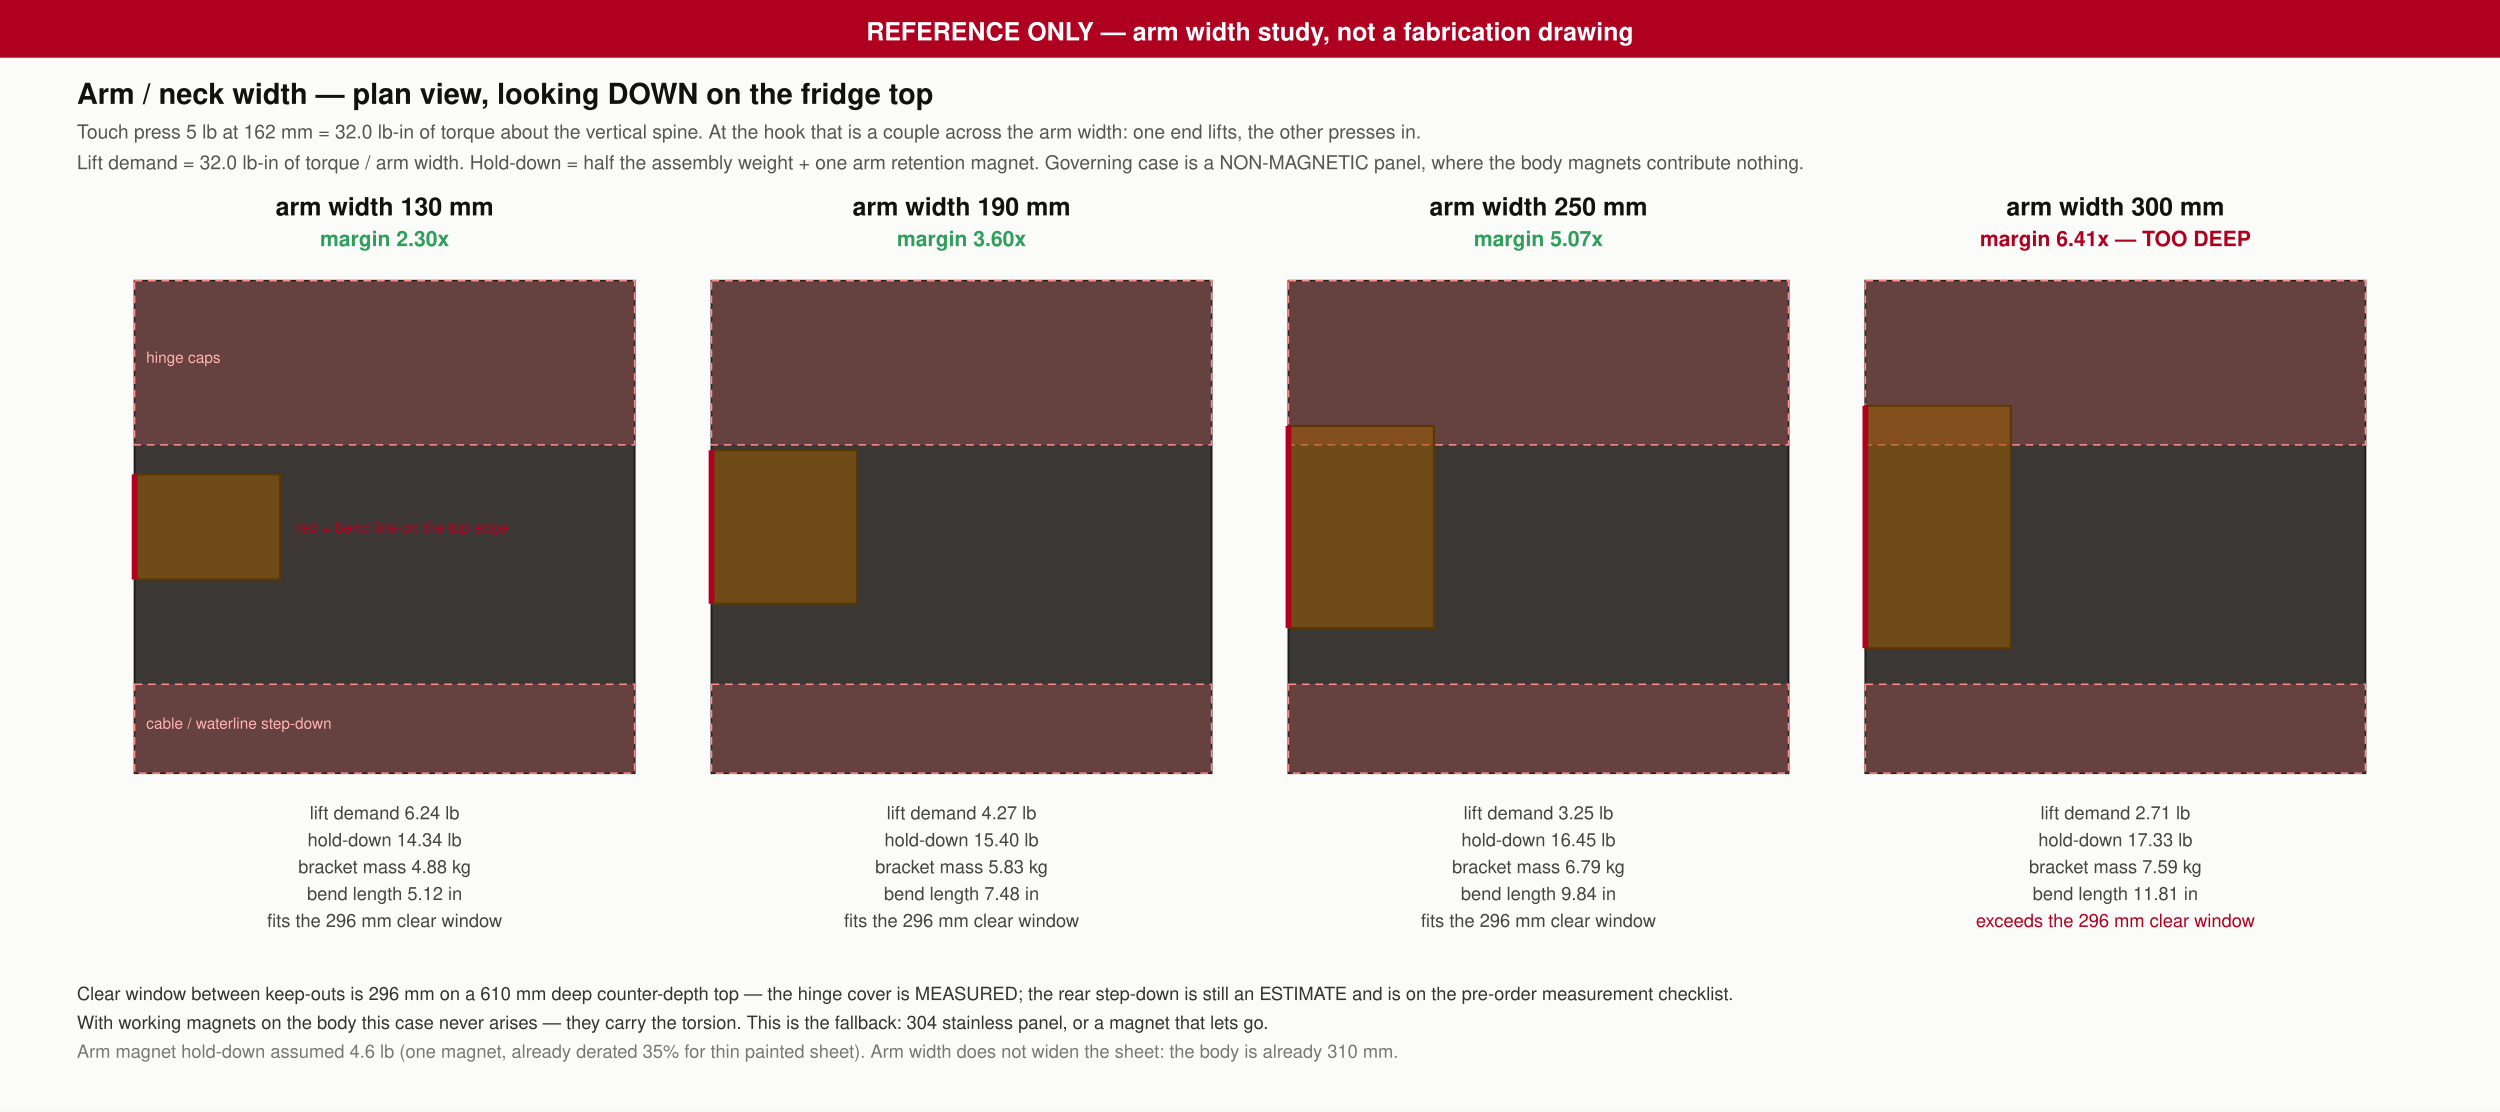
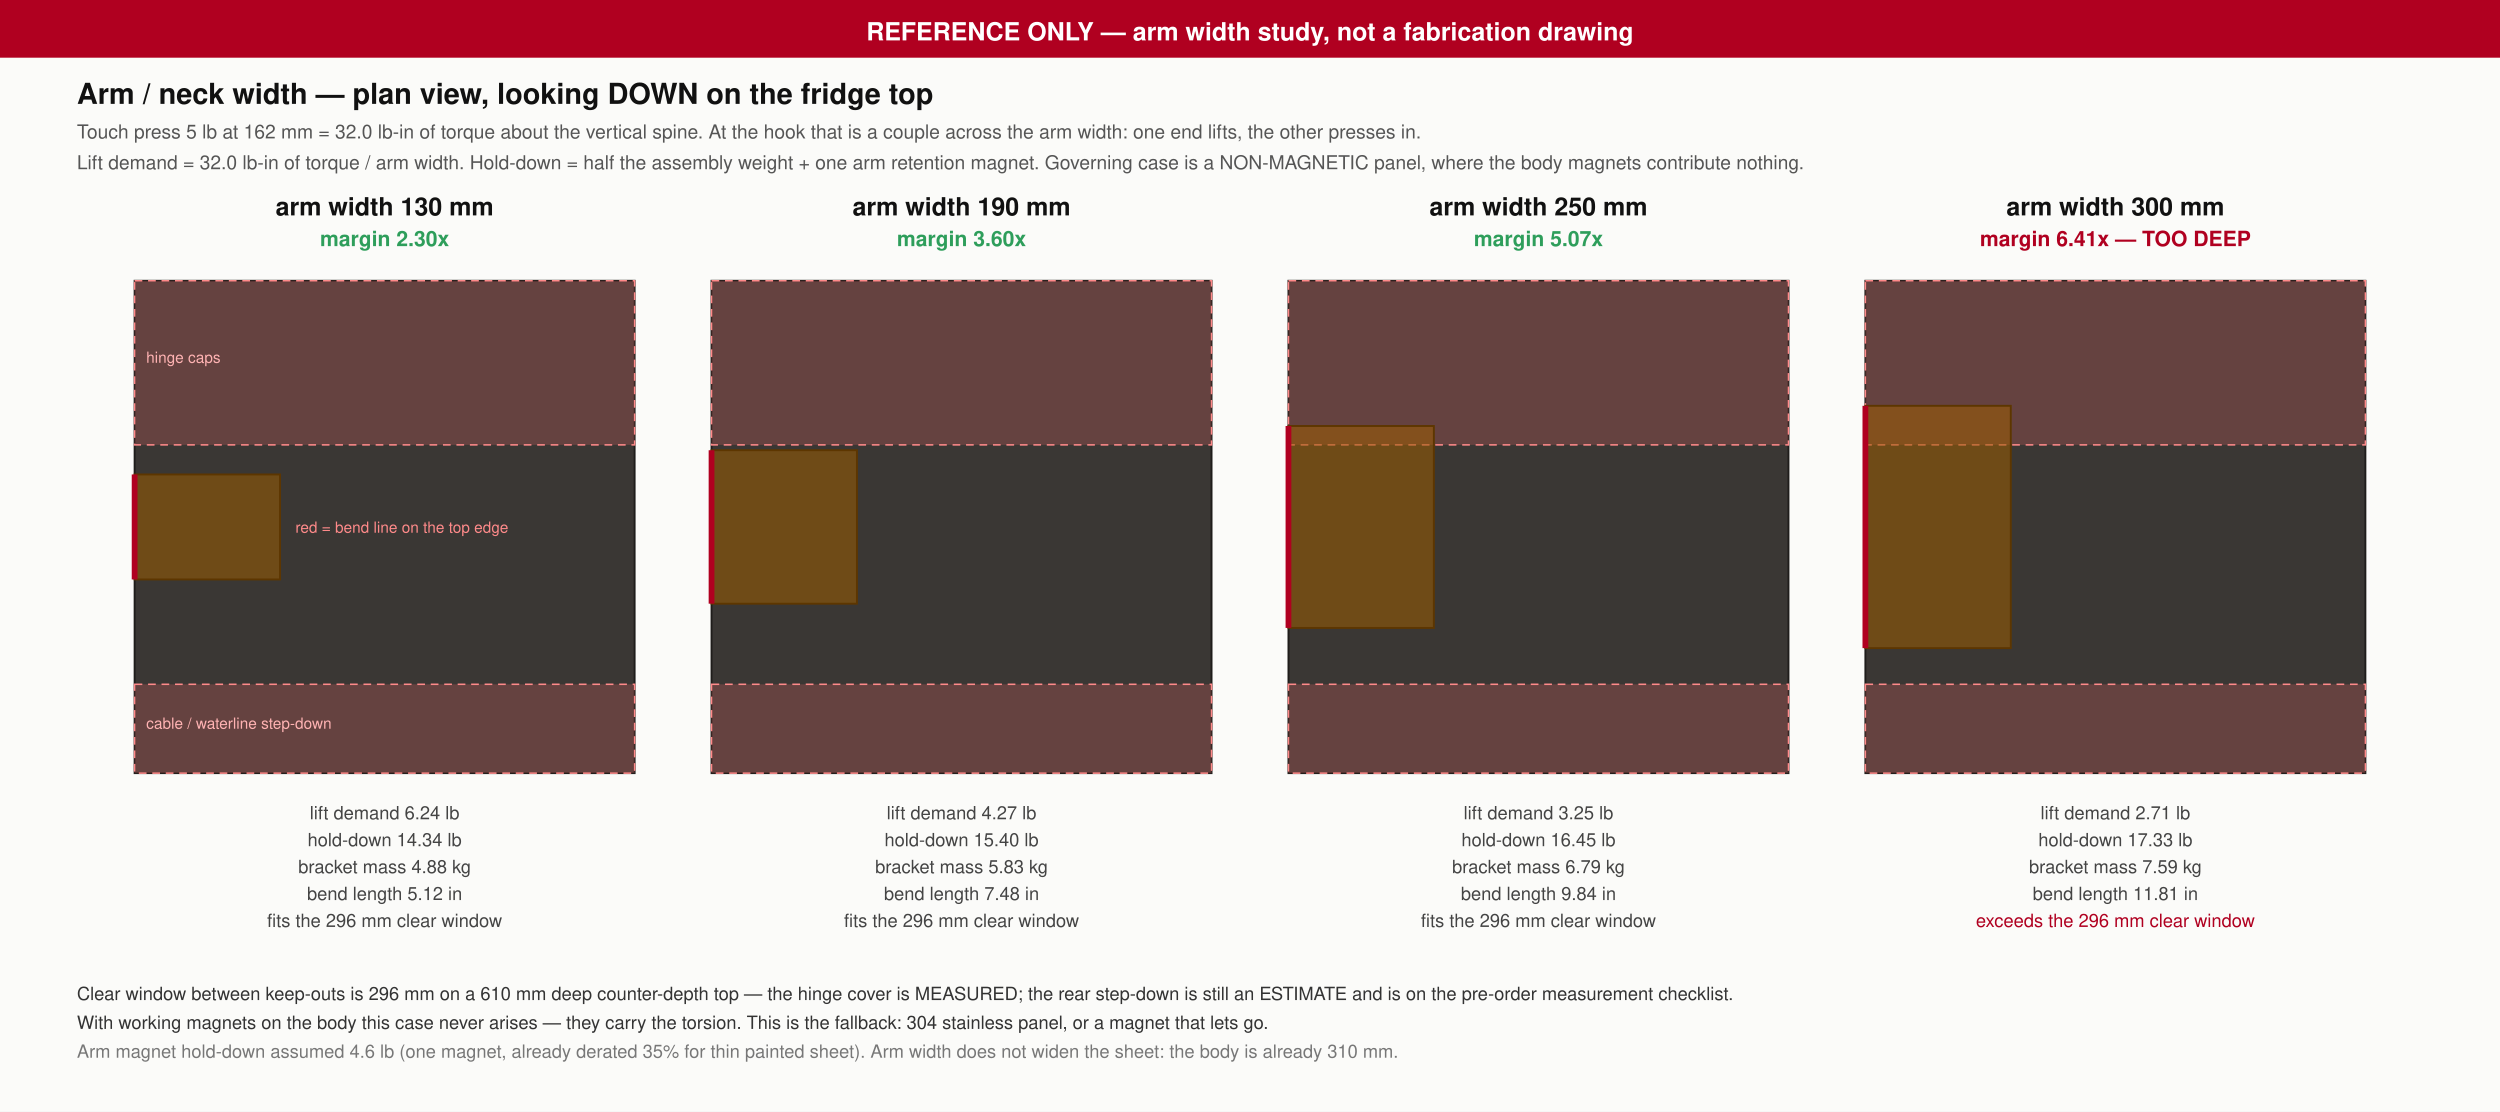
<svg xmlns="http://www.w3.org/2000/svg" width="1300" height="578" viewBox="0 0 1300 578">
  <rect width="1300" height="578" fill="#fbfbf9" />
  <rect x="0" y="0" width="1300" height="30" fill="#b00020" />
  <text x="650.00" y="21.00" font-family="Helvetica,Arial,sans-serif" font-size="13" text-anchor="middle" fill="#fff" font-weight="bold">REFERENCE ONLY — arm width study, not a fabrication drawing</text>
  <text x="40.00" y="54.00" font-family="Helvetica,Arial,sans-serif" font-size="15" text-anchor="start" fill="#111" font-weight="bold">Arm / neck width — plan view, looking DOWN on the fridge top</text>
  <text x="40.00" y="72.00" font-family="Helvetica,Arial,sans-serif" font-size="10" text-anchor="start" fill="#555" font-weight="normal">Touch press 5 lb at 162 mm = 32.0 lb-in of torque about the vertical spine. At the hook that is a couple across the arm width: one end lifts, the other presses in.</text>
  <text x="40.00" y="88.00" font-family="Helvetica,Arial,sans-serif" font-size="10" text-anchor="start" fill="#555" font-weight="normal">Lift demand = 32.0 lb-in of torque / arm width. Hold-down = half the assembly weight + one arm retention magnet. Governing case is a NON-MAGNETIC panel, where the body magnets contribute nothing.</text>
  <rect x="70.00" y="146.00" width="260.00" height="256.03" fill="#3a3734" stroke="#1f1d1b" stroke-width="1" />
  <rect x="70.00" y="146.00" width="260.00" height="85.34" fill="#ff6b6b" fill-opacity="0.22" stroke="#ff8a8a" stroke-width="0.8" stroke-dasharray="4 3" />
  <text x="76.00" y="188.67" font-family="Helvetica,Arial,sans-serif" font-size="8" text-anchor="start" fill="#ffb3b3" font-weight="normal">hinge caps</text>
  <rect x="70.00" y="355.83" width="260.00" height="46.20" fill="#ff6b6b" fill-opacity="0.22" stroke="#ff8a8a" stroke-width="0.8" stroke-dasharray="4 3" />
  <text x="76.00" y="378.93" font-family="Helvetica,Arial,sans-serif" font-size="8" text-anchor="start" fill="#ffb3b3" font-weight="normal">cable / waterline step-down</text>
  <rect x="70.00" y="246.72" width="75.60" height="54.60" fill="#9a5b00" fill-opacity="0.55" stroke="#5d3600" stroke-width="1" />
  <line x1="70.00" y1="246.72" x2="70.00" y2="301.32" stroke="#b00020" stroke-width="3" />
-   <text x="153.60" y="277.02" font-family="Helvetica,Arial,sans-serif" font-size="8" text-anchor="start" fill="#b00020" font-weight="normal">red = bend line on the top edge</text>
+   <text x="153.60" y="277.02" font-family="Helvetica,Arial,sans-serif" font-size="8" text-anchor="start" fill="#ff8a8a" font-weight="normal">red = bend line on the top edge</text>
  <text x="200.00" y="112.00" font-family="Helvetica,Arial,sans-serif" font-size="13" text-anchor="middle" fill="#111" font-weight="bold">arm width 130 mm</text>
  <text x="200.00" y="128.00" font-family="Helvetica,Arial,sans-serif" font-size="11" text-anchor="middle" fill="#2e9e5b" font-weight="bold">margin 2.30x</text>
  <text x="200.00" y="426.03" font-family="Helvetica,Arial,sans-serif" font-size="9.5" text-anchor="middle" fill="#444" font-weight="normal">lift demand    6.24 lb</text>
  <text x="200.00" y="440.03" font-family="Helvetica,Arial,sans-serif" font-size="9.5" text-anchor="middle" fill="#444" font-weight="normal">hold-down     14.34 lb</text>
  <text x="200.00" y="454.03" font-family="Helvetica,Arial,sans-serif" font-size="9.5" text-anchor="middle" fill="#444" font-weight="normal">bracket mass   4.88 kg</text>
  <text x="200.00" y="468.03" font-family="Helvetica,Arial,sans-serif" font-size="9.5" text-anchor="middle" fill="#444" font-weight="normal">bend length    5.12 in</text>
  <text x="200.00" y="482.03" font-family="Helvetica,Arial,sans-serif" font-size="9.5" text-anchor="middle" fill="#444" font-weight="normal">fits the 296 mm clear window</text>
  <rect x="370.00" y="146.00" width="260.00" height="256.03" fill="#3a3734" stroke="#1f1d1b" stroke-width="1" />
  <rect x="370.00" y="146.00" width="260.00" height="85.34" fill="#ff6b6b" fill-opacity="0.22" stroke="#ff8a8a" stroke-width="0.8" stroke-dasharray="4 3" />
  <rect x="370.00" y="355.83" width="260.00" height="46.20" fill="#ff6b6b" fill-opacity="0.22" stroke="#ff8a8a" stroke-width="0.8" stroke-dasharray="4 3" />
  <rect x="370.00" y="234.12" width="75.60" height="79.80" fill="#9a5b00" fill-opacity="0.55" stroke="#5d3600" stroke-width="1" />
  <line x1="370.00" y1="234.12" x2="370.00" y2="313.92" stroke="#b00020" stroke-width="3" />
  <text x="500.00" y="112.00" font-family="Helvetica,Arial,sans-serif" font-size="13" text-anchor="middle" fill="#111" font-weight="bold">arm width 190 mm</text>
  <text x="500.00" y="128.00" font-family="Helvetica,Arial,sans-serif" font-size="11" text-anchor="middle" fill="#2e9e5b" font-weight="bold">margin 3.60x</text>
  <text x="500.00" y="426.03" font-family="Helvetica,Arial,sans-serif" font-size="9.5" text-anchor="middle" fill="#444" font-weight="normal">lift demand    4.27 lb</text>
  <text x="500.00" y="440.03" font-family="Helvetica,Arial,sans-serif" font-size="9.5" text-anchor="middle" fill="#444" font-weight="normal">hold-down     15.40 lb</text>
  <text x="500.00" y="454.03" font-family="Helvetica,Arial,sans-serif" font-size="9.5" text-anchor="middle" fill="#444" font-weight="normal">bracket mass   5.83 kg</text>
  <text x="500.00" y="468.03" font-family="Helvetica,Arial,sans-serif" font-size="9.5" text-anchor="middle" fill="#444" font-weight="normal">bend length    7.48 in</text>
  <text x="500.00" y="482.03" font-family="Helvetica,Arial,sans-serif" font-size="9.5" text-anchor="middle" fill="#444" font-weight="normal">fits the 296 mm clear window</text>
  <rect x="670.00" y="146.00" width="260.00" height="256.03" fill="#3a3734" stroke="#1f1d1b" stroke-width="1" />
  <rect x="670.00" y="146.00" width="260.00" height="85.34" fill="#ff6b6b" fill-opacity="0.22" stroke="#ff8a8a" stroke-width="0.8" stroke-dasharray="4 3" />
  <rect x="670.00" y="355.83" width="260.00" height="46.20" fill="#ff6b6b" fill-opacity="0.22" stroke="#ff8a8a" stroke-width="0.8" stroke-dasharray="4 3" />
  <rect x="670.00" y="221.52" width="75.60" height="105.00" fill="#9a5b00" fill-opacity="0.55" stroke="#5d3600" stroke-width="1" />
  <line x1="670.00" y1="221.52" x2="670.00" y2="326.52" stroke="#b00020" stroke-width="3" />
  <text x="800.00" y="112.00" font-family="Helvetica,Arial,sans-serif" font-size="13" text-anchor="middle" fill="#111" font-weight="bold">arm width 250 mm</text>
  <text x="800.00" y="128.00" font-family="Helvetica,Arial,sans-serif" font-size="11" text-anchor="middle" fill="#2e9e5b" font-weight="bold">margin 5.07x</text>
  <text x="800.00" y="426.03" font-family="Helvetica,Arial,sans-serif" font-size="9.5" text-anchor="middle" fill="#444" font-weight="normal">lift demand    3.25 lb</text>
  <text x="800.00" y="440.03" font-family="Helvetica,Arial,sans-serif" font-size="9.5" text-anchor="middle" fill="#444" font-weight="normal">hold-down     16.45 lb</text>
  <text x="800.00" y="454.03" font-family="Helvetica,Arial,sans-serif" font-size="9.5" text-anchor="middle" fill="#444" font-weight="normal">bracket mass   6.79 kg</text>
  <text x="800.00" y="468.03" font-family="Helvetica,Arial,sans-serif" font-size="9.5" text-anchor="middle" fill="#444" font-weight="normal">bend length    9.84 in</text>
  <text x="800.00" y="482.03" font-family="Helvetica,Arial,sans-serif" font-size="9.5" text-anchor="middle" fill="#444" font-weight="normal">fits the 296 mm clear window</text>
  <rect x="970.00" y="146.00" width="260.00" height="256.03" fill="#3a3734" stroke="#1f1d1b" stroke-width="1" />
  <rect x="970.00" y="146.00" width="260.00" height="85.34" fill="#ff6b6b" fill-opacity="0.22" stroke="#ff8a8a" stroke-width="0.8" stroke-dasharray="4 3" />
  <rect x="970.00" y="355.83" width="260.00" height="46.20" fill="#ff6b6b" fill-opacity="0.22" stroke="#ff8a8a" stroke-width="0.8" stroke-dasharray="4 3" />
  <rect x="970.00" y="211.02" width="75.60" height="126.00" fill="#9a5b00" fill-opacity="0.55" stroke="#5d3600" stroke-width="1" />
  <line x1="970.00" y1="211.02" x2="970.00" y2="337.02" stroke="#b00020" stroke-width="3" />
  <text x="1100.00" y="112.00" font-family="Helvetica,Arial,sans-serif" font-size="13" text-anchor="middle" fill="#111" font-weight="bold">arm width 300 mm</text>
  <text x="1100.00" y="128.00" font-family="Helvetica,Arial,sans-serif" font-size="11" text-anchor="middle" fill="#b00020" font-weight="bold">margin 6.41x  — TOO DEEP</text>
  <text x="1100.00" y="426.03" font-family="Helvetica,Arial,sans-serif" font-size="9.5" text-anchor="middle" fill="#444" font-weight="normal">lift demand    2.71 lb</text>
  <text x="1100.00" y="440.03" font-family="Helvetica,Arial,sans-serif" font-size="9.5" text-anchor="middle" fill="#444" font-weight="normal">hold-down     17.33 lb</text>
  <text x="1100.00" y="454.03" font-family="Helvetica,Arial,sans-serif" font-size="9.5" text-anchor="middle" fill="#444" font-weight="normal">bracket mass   7.59 kg</text>
  <text x="1100.00" y="468.03" font-family="Helvetica,Arial,sans-serif" font-size="9.5" text-anchor="middle" fill="#444" font-weight="normal">bend length   11.81 in</text>
  <text x="1100.00" y="482.03" font-family="Helvetica,Arial,sans-serif" font-size="9.5" text-anchor="middle" fill="#b00020" font-weight="normal">exceeds the 296 mm clear window</text>
  <text x="40.00" y="520.03" font-family="Helvetica,Arial,sans-serif" font-size="9.5" text-anchor="start" fill="#333" font-weight="normal">Clear window between keep-outs is 296 mm on a 610 mm deep counter-depth top — the hinge cover is MEASURED; the rear step-down is still an ESTIMATE and is on the pre-order measurement checklist.</text>
  <text x="40.00" y="535.03" font-family="Helvetica,Arial,sans-serif" font-size="9.5" text-anchor="start" fill="#333" font-weight="normal">With working magnets on the body this case never arises — they carry the torsion. This is the fallback: 304 stainless panel, or a magnet that lets go.</text>
  <text x="40.00" y="550.03" font-family="Helvetica,Arial,sans-serif" font-size="9.5" text-anchor="start" fill="#777" font-weight="normal">Arm magnet hold-down assumed 4.6 lb (one magnet, already derated 35% for thin painted sheet). Arm width does not widen the sheet: the body is already 310 mm.</text>
</svg>
